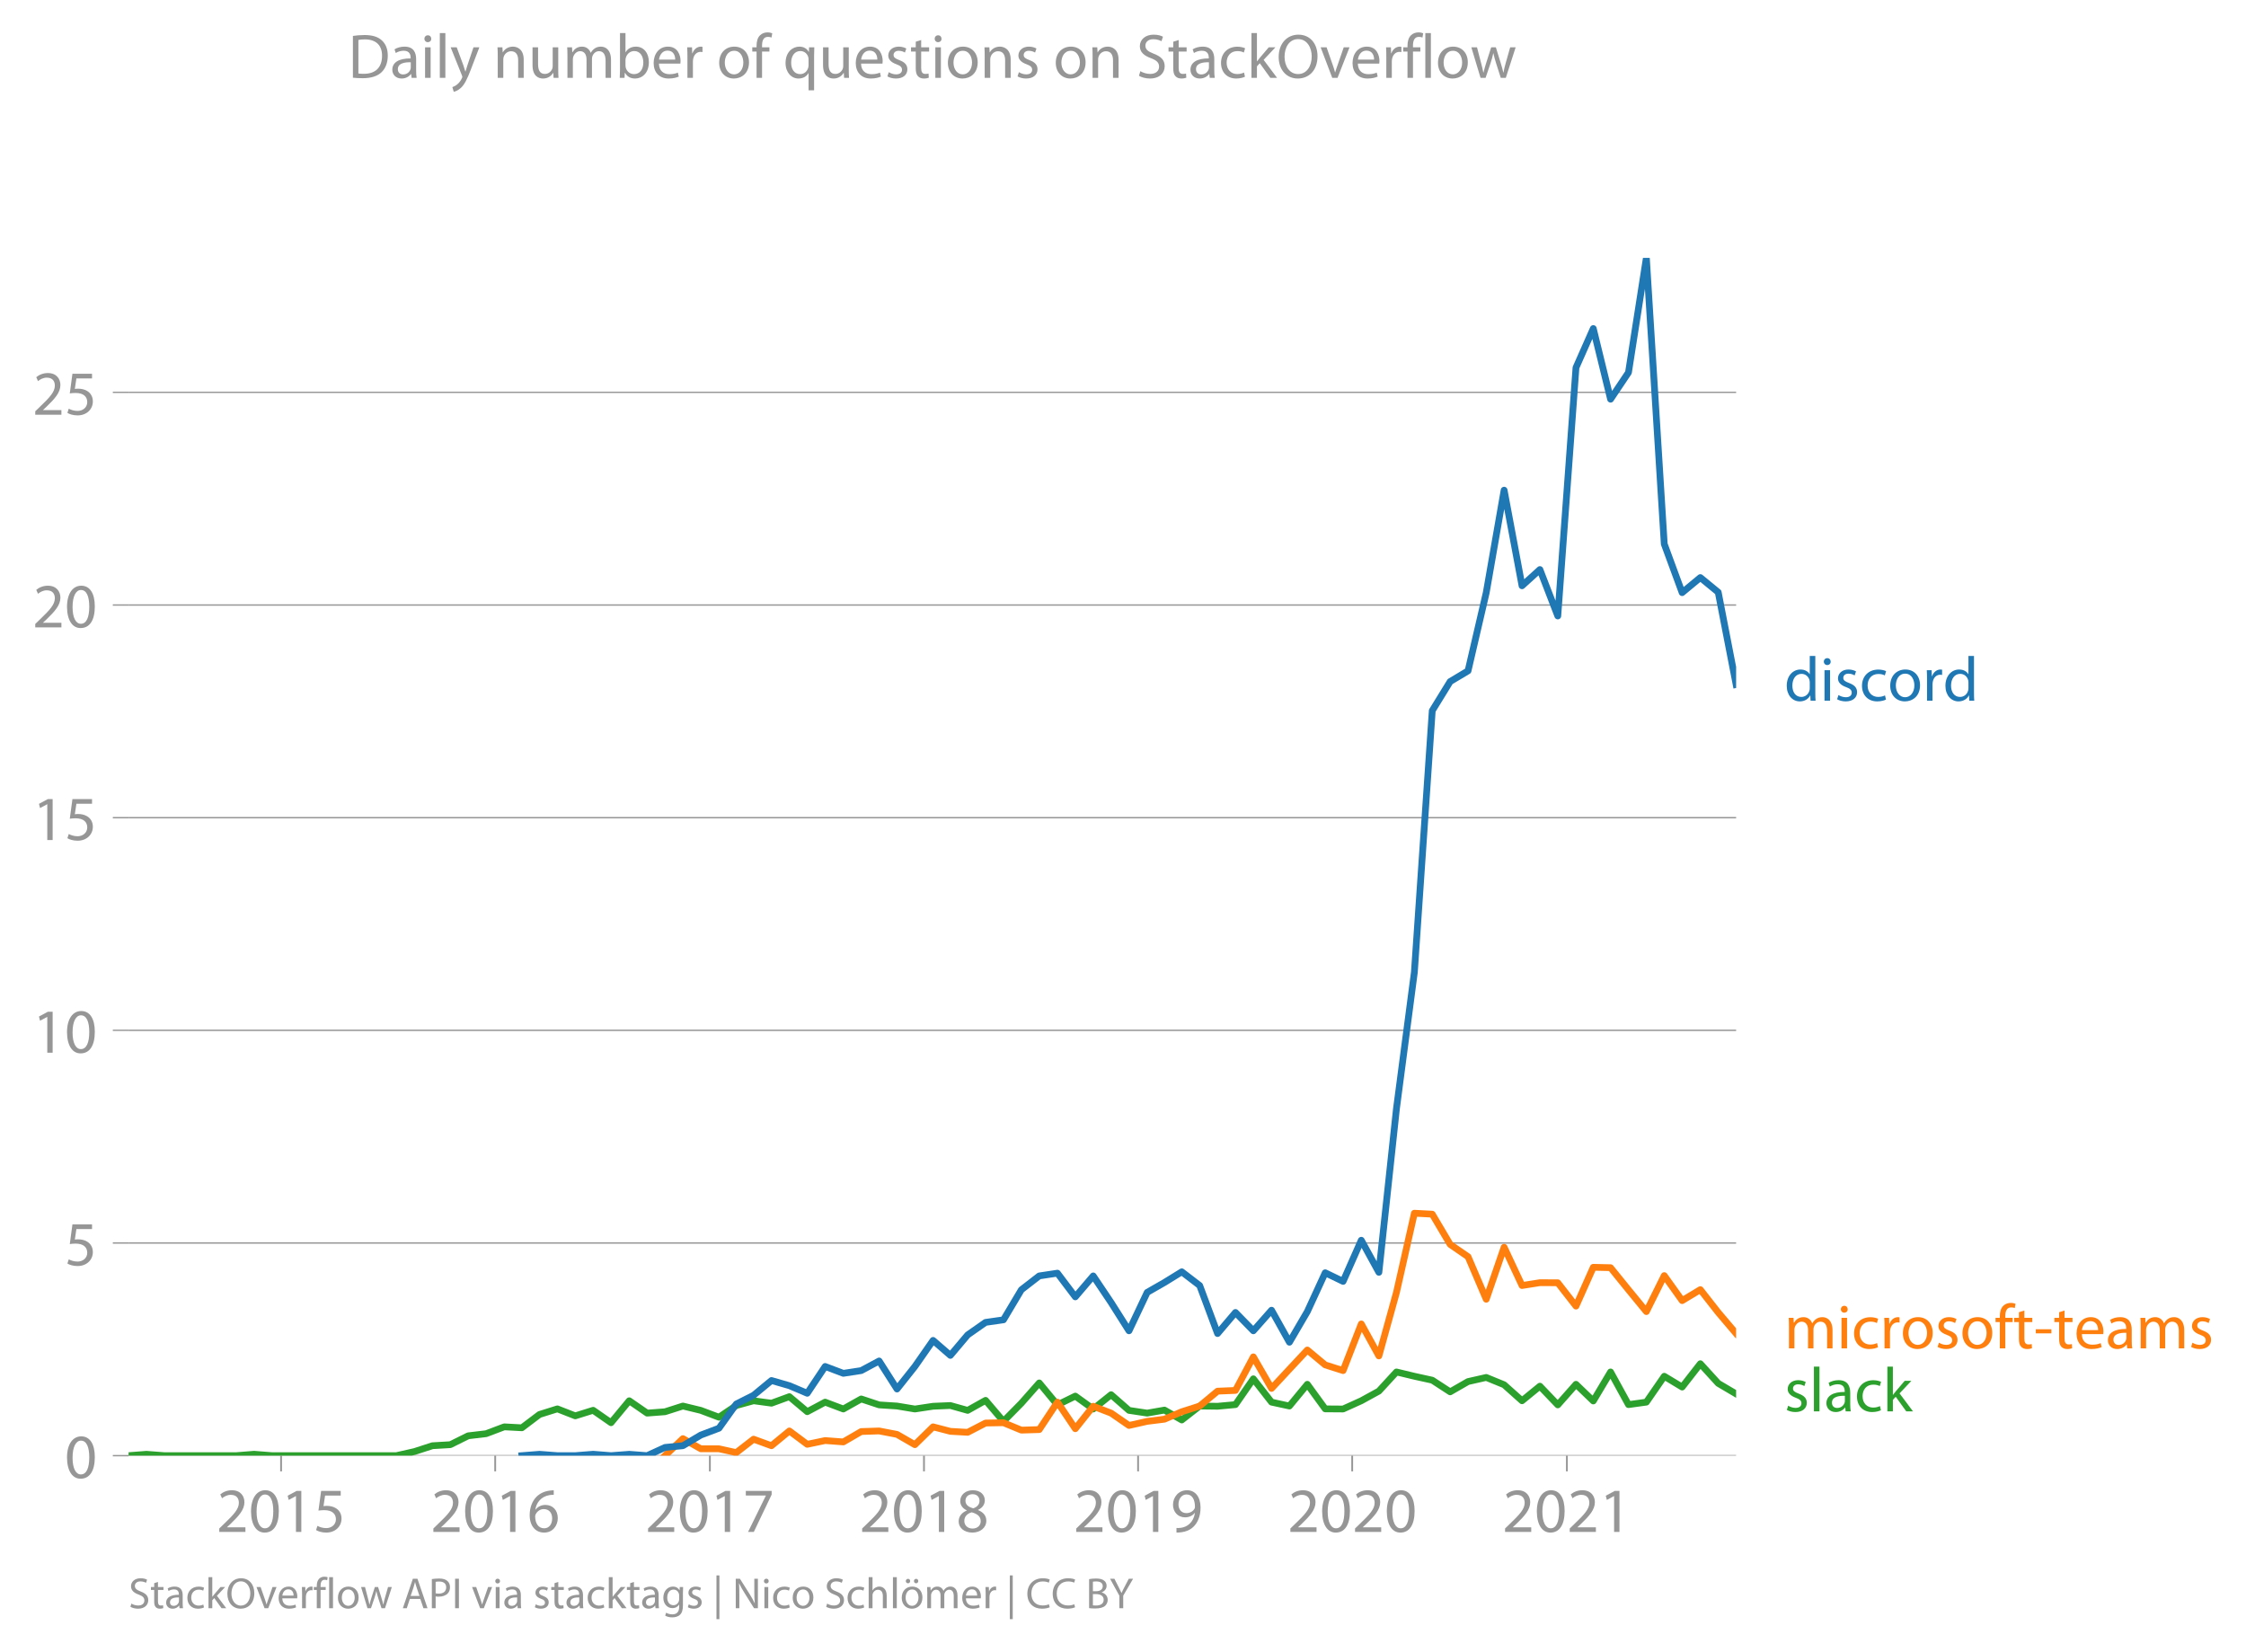
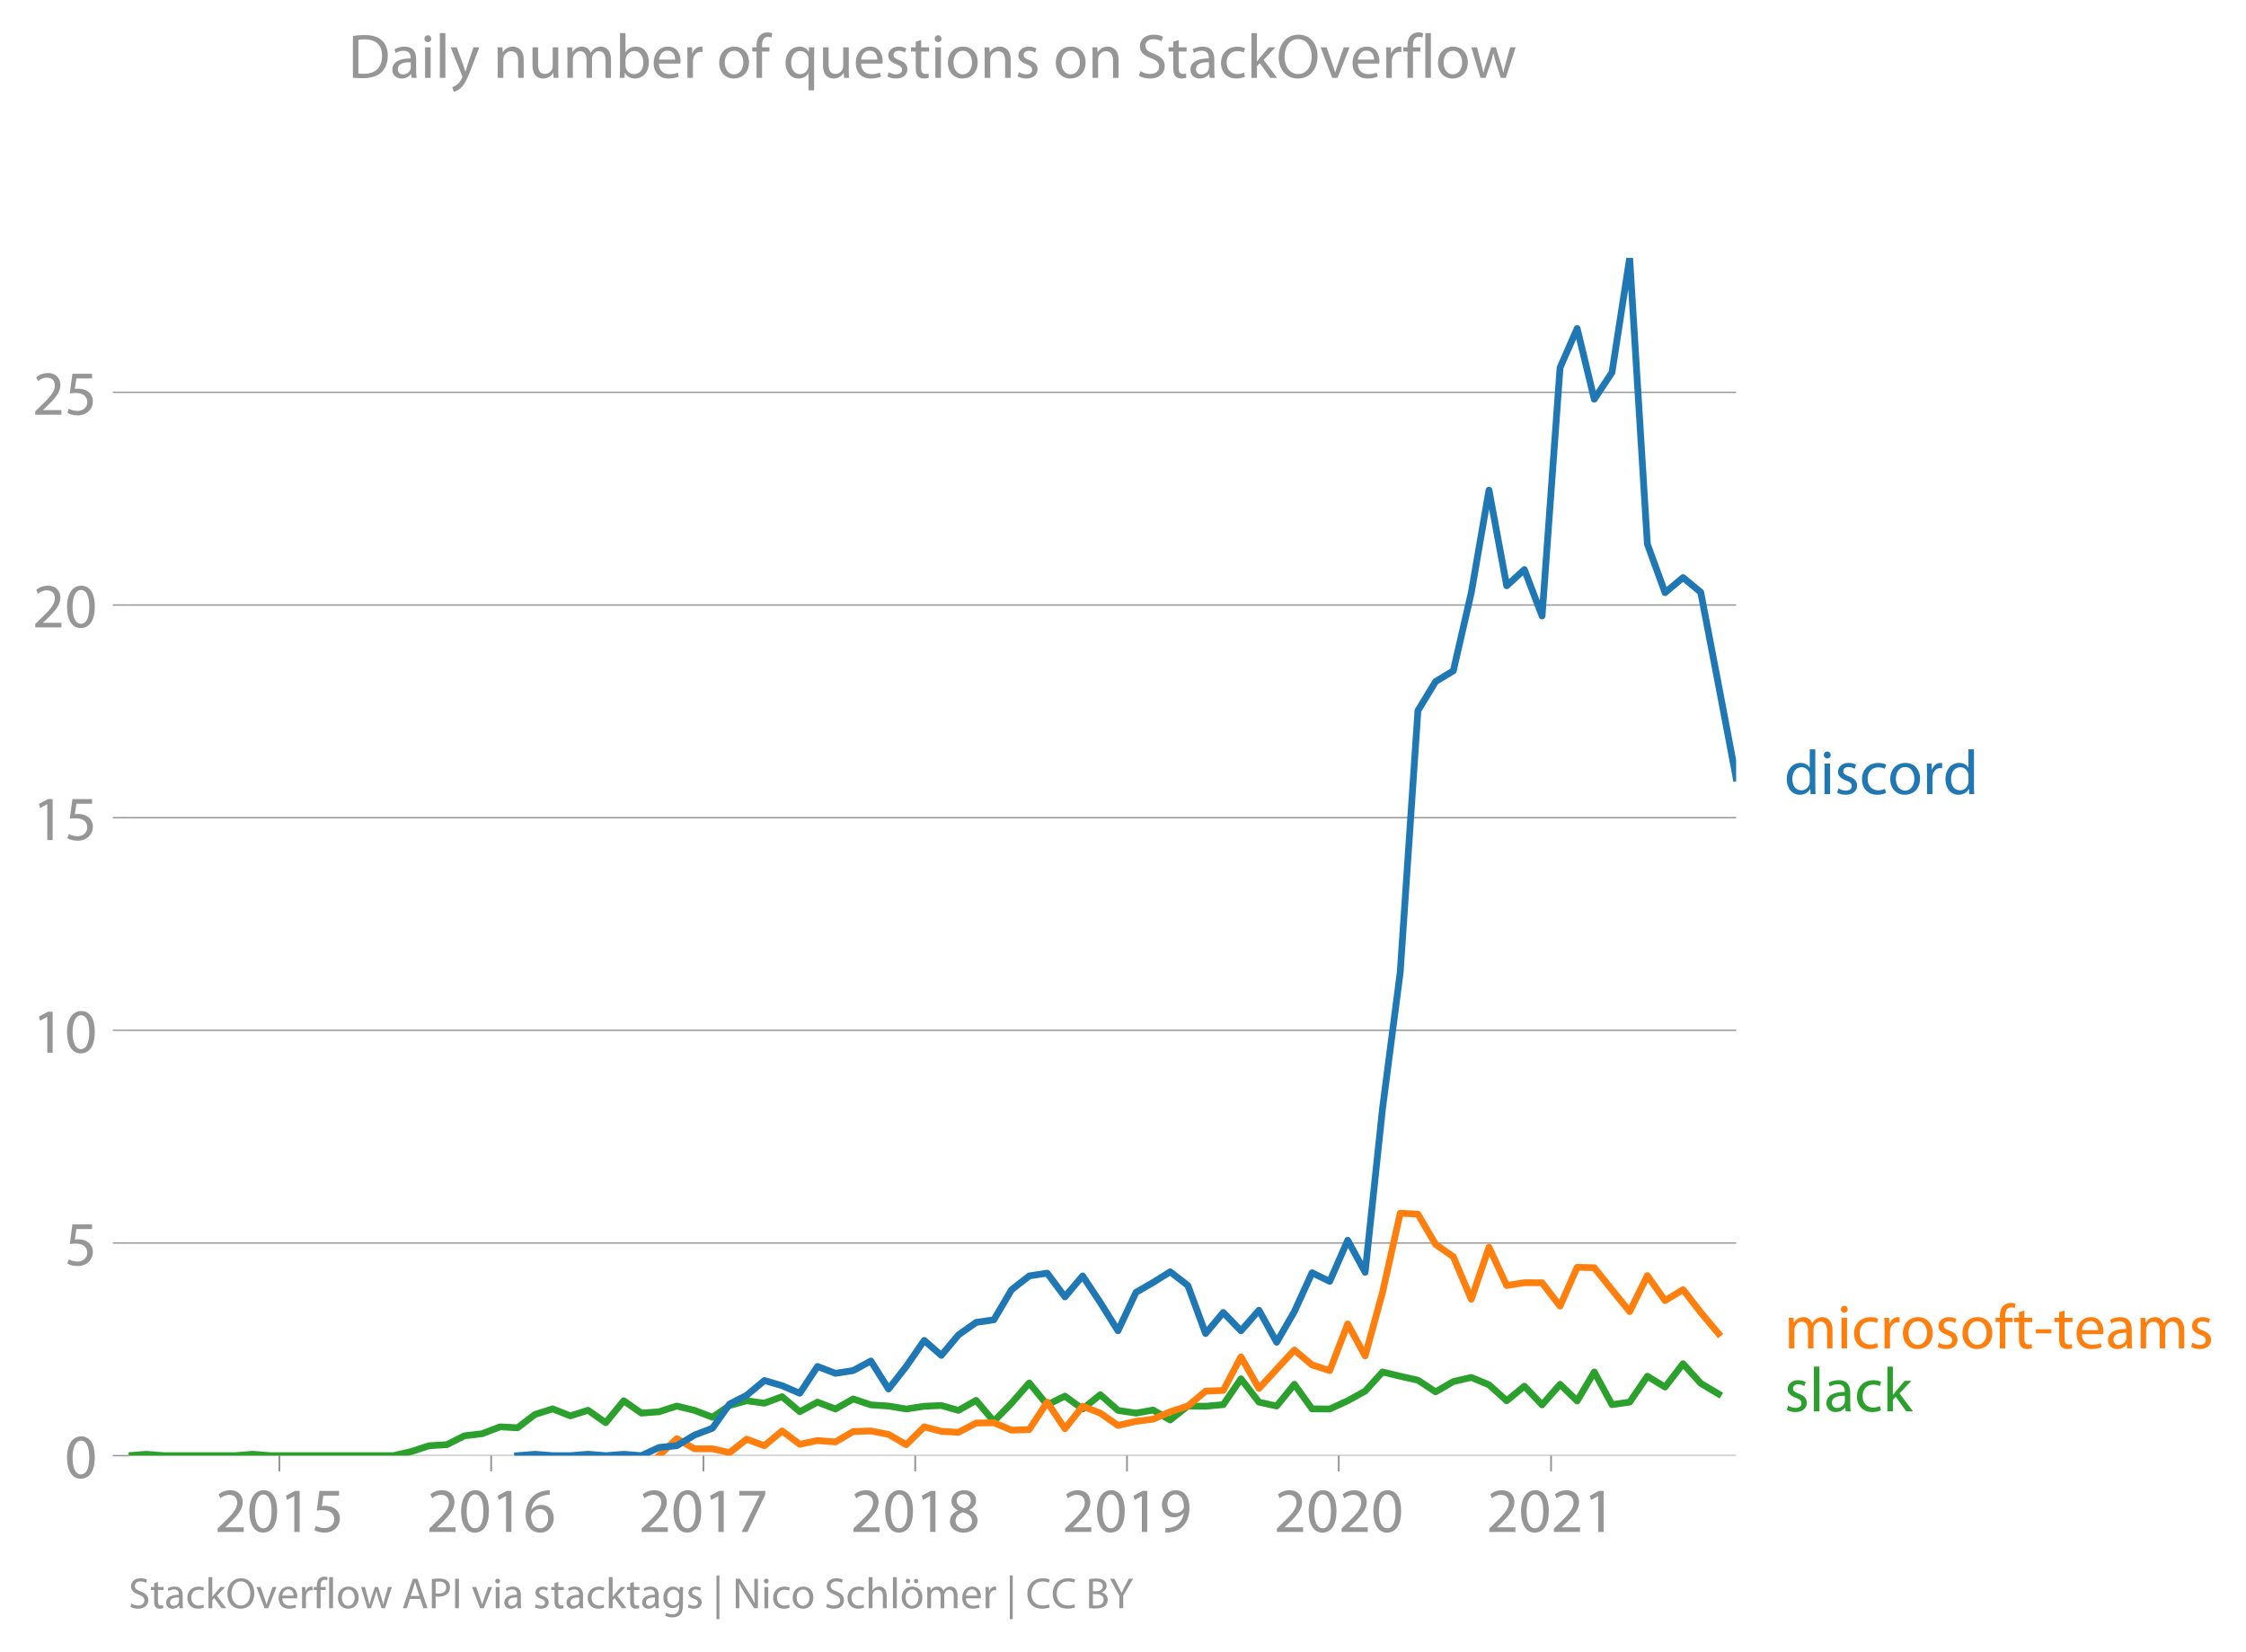
<svg xmlns="http://www.w3.org/2000/svg" xmlns:xlink="http://www.w3.org/1999/xlink" height="489.243" viewBox="0 0 498.952 366.932" width="665.269">
  <defs>
    <style>*{stroke-linecap:butt;stroke-linejoin:round}</style>
  </defs>
  <g id="figure_1">
    <path d="M0 366.932h498.952V0H0z" style="fill:none" id="patch_1" />
    <g id="axes_1">
      <path d="M28.563 323.405h357.12V57.293H28.563z" style="fill:none" id="patch_2" />
      <g id="matplotlib.axis_1">
        <g id="xtick_1">
          <g id="line2d_1">
            <defs>
-               <path d="M0 0v3.5" id="m514c920eb4" style="stroke:#969696;stroke-width:.4" />
-             </defs>
-             <use style="fill:#969696;stroke:#969696;stroke-width:.4" x="62.444" xlink:href="#m514c920eb4" y="323.405" />
-           </g>
-           <g style="fill:#969696" transform="matrix(.14 0 0 -.14 48.08 340.345)" id="text_1">
+               <path d="M0 0v3.5" id="m6b5ce2faa6" style="stroke:#969696;stroke-width:.4" />
+             </defs>
+             <use style="fill:#969696;stroke:#969696;stroke-width:.4" x="62.071" xlink:href="#m6b5ce2faa6" y="323.405" />
+           </g>
+           <g style="fill:#969696" transform="matrix(.14 0 0 -.14 47.708 340.345)" id="text_1">
            <defs>
              <path d="M2944 0v467H1075v13l333 307c877 845 1434 1466 1434 2234 0 595-378 1209-1274 1209-480 0-890-179-1178-422l180-397c192 160 505 352 883 352 621 0 825-390 825-813-6-627-486-1164-1548-2176L288 346V0h2656z" id="MyriadPro-Regular-32" transform="scale(.01563)" />
              <path d="M1677 4230c-845 0-1447-768-1447-2163C243 691 794-70 1606-70c922 0 1447 780 1447 2195 0 1325-499 2105-1376 2105zm-32-435c582 0 845-672 845-1696 0-1062-276-1734-852-1734-512 0-844 614-844 1696 0 1133 358 1734 851 1734z" id="MyriadPro-Regular-30" transform="scale(.01563)" />
              <path d="M1510 0h544v4160h-480l-908-486 108-429 724 390h12V0z" id="MyriadPro-Regular-31" transform="scale(.01563)" />
              <path d="M2771 4160H781L512 2163c154 19 339 45 576 45 832 0 1190-384 1197-922 0-556-455-902-986-902-377 0-717 128-889 230L269 186C467 58 851-70 1306-70c902 0 1548 608 1548 1420 0 525-268 884-595 1069-256 154-576 224-896 224-153 0-243-13-339-25l160 1068h1587v474z" id="MyriadPro-Regular-35" transform="scale(.01563)" />
            </defs>
            <use xlink:href="#MyriadPro-Regular-32" />
            <use x="51.3" xlink:href="#MyriadPro-Regular-30" />
            <use x="102.6" xlink:href="#MyriadPro-Regular-31" />
            <use x="153.9" xlink:href="#MyriadPro-Regular-35" />
          </g>
        </g>
        <g id="xtick_2">
-           <use style="fill:#969696;stroke:#969696;stroke-width:.4" x="110.007" xlink:href="#m514c920eb4" y="323.405" id="line2d_2" />
-           <g style="fill:#969696" transform="matrix(.14 0 0 -.14 95.644 340.345)" id="text_2">
+           <use style="fill:#969696;stroke:#969696;stroke-width:.4" x="109.112" xlink:href="#m6b5ce2faa6" y="323.405" id="line2d_2" />
+           <g style="fill:#969696" transform="matrix(.14 0 0 -.14 94.749 340.345)" id="text_2">
            <defs>
              <path d="M2662 4224c-102 0-243-6-409-32-525-64-986-275-1331-614-410-410-704-1056-704-1876C218 621 800-70 1690-70c864 0 1382 704 1382 1465 0 813-518 1344-1254 1344-461 0-807-217-1005-480h-19c96 685 563 1331 1446 1479 160 25 307 32 422 25v461zM1690 365c-589 0-903 505-916 1190 0 103 26 186 64 250 154 301 468 512 807 512 518 0 857-359 857-954s-326-998-806-998h-6z" id="MyriadPro-Regular-36" transform="scale(.01563)" />
            </defs>
            <use xlink:href="#MyriadPro-Regular-32" />
            <use x="51.3" xlink:href="#MyriadPro-Regular-30" />
            <use x="102.6" xlink:href="#MyriadPro-Regular-31" />
            <use x="153.9" xlink:href="#MyriadPro-Regular-36" />
          </g>
        </g>
        <g id="xtick_3">
-           <use style="fill:#969696;stroke:#969696;stroke-width:.4" x="157.701" xlink:href="#m514c920eb4" y="323.405" id="line2d_3" />
-           <g style="fill:#969696" transform="matrix(.14 0 0 -.14 143.338 340.345)" id="text_3">
+           <use style="fill:#969696;stroke:#969696;stroke-width:.4" x="156.281" xlink:href="#m6b5ce2faa6" y="323.405" id="line2d_3" />
+           <g style="fill:#969696" transform="matrix(.14 0 0 -.14 141.918 340.345)" id="text_3">
            <defs>
              <path d="M365 4160v-467h2035v-13L595 0h583l1811 3789v371H365z" id="MyriadPro-Regular-37" transform="scale(.01563)" />
            </defs>
            <use xlink:href="#MyriadPro-Regular-32" />
            <use x="51.3" xlink:href="#MyriadPro-Regular-30" />
            <use x="102.6" xlink:href="#MyriadPro-Regular-31" />
            <use x="153.9" xlink:href="#MyriadPro-Regular-37" />
          </g>
        </g>
        <g id="xtick_4">
-           <use style="fill:#969696;stroke:#969696;stroke-width:.4" x="205.265" xlink:href="#m514c920eb4" y="323.405" id="line2d_4" />
-           <g style="fill:#969696" transform="matrix(.14 0 0 -.14 190.902 340.345)" id="text_4">
+           <use style="fill:#969696;stroke:#969696;stroke-width:.4" x="203.321" xlink:href="#m6b5ce2faa6" y="323.405" id="line2d_4" />
+           <g style="fill:#969696" transform="matrix(.14 0 0 -.14 188.958 340.345)" id="text_4">
            <defs>
              <path d="M1062 2170c-512-218-825-589-825-1114C237 448 762-70 1632-70c794 0 1414 486 1414 1209 0 506-320 871-838 1075v20c512 243 685 620 685 972 0 519-403 1024-1210 1024-729 0-1286-448-1286-1107 0-358 198-717 659-934l6-19zm583-1831c-531 0-851 371-832 794 0 397 262 717 749 857 563-160 915-403 915-908 0-423-327-743-832-743zm6 3488c506 0 704-345 704-678 0-378-275-634-633-755-480 128-794 352-794 768 0 358 256 665 723 665z" id="MyriadPro-Regular-38" transform="scale(.01563)" />
            </defs>
            <use xlink:href="#MyriadPro-Regular-32" />
            <use x="51.3" xlink:href="#MyriadPro-Regular-30" />
            <use x="102.6" xlink:href="#MyriadPro-Regular-31" />
            <use x="153.9" xlink:href="#MyriadPro-Regular-38" />
          </g>
        </g>
        <g id="xtick_5">
-           <use style="fill:#969696;stroke:#969696;stroke-width:.4" x="252.828" xlink:href="#m514c920eb4" y="323.405" id="line2d_5" />
-           <g style="fill:#969696" transform="matrix(.14 0 0 -.14 238.465 340.345)" id="text_5">
+           <use style="fill:#969696;stroke:#969696;stroke-width:.4" x="250.362" xlink:href="#m6b5ce2faa6" y="323.405" id="line2d_5" />
+           <g style="fill:#969696" transform="matrix(.14 0 0 -.14 235.998 340.345)" id="text_5">
            <defs>
              <path d="M614-64c135-6 314 0 519 32 448 51 889 243 1209 557 410 397 717 1037 717 1952 0 1062-525 1753-1376 1753S262 3539 262 2752c0-710 480-1274 1229-1274 416 0 749 167 979 448h20c-77-492-276-857-551-1107-237-224-544-358-870-403-192-19-333-32-455-19V-64zm1024 3866c589 0 852-544 852-1255 0-89-20-153-52-205-147-249-441-435-819-435-486 0-800 365-800 883 0 589 339 1012 813 1012h6z" id="MyriadPro-Regular-39" transform="scale(.01563)" />
            </defs>
            <use xlink:href="#MyriadPro-Regular-32" />
            <use x="51.3" xlink:href="#MyriadPro-Regular-30" />
            <use x="102.6" xlink:href="#MyriadPro-Regular-31" />
            <use x="153.9" xlink:href="#MyriadPro-Regular-39" />
          </g>
        </g>
        <g id="xtick_6">
-           <use style="fill:#969696;stroke:#969696;stroke-width:.4" x="300.392" xlink:href="#m514c920eb4" y="323.405" id="line2d_6" />
-           <g style="fill:#969696" transform="matrix(.14 0 0 -.14 286.029 340.345)" id="text_6">
+           <use style="fill:#969696;stroke:#969696;stroke-width:.4" x="297.402" xlink:href="#m6b5ce2faa6" y="323.405" id="line2d_6" />
+           <g style="fill:#969696" transform="matrix(.14 0 0 -.14 283.039 340.345)" id="text_6">
            <use xlink:href="#MyriadPro-Regular-32" />
            <use x="51.3" xlink:href="#MyriadPro-Regular-30" />
            <use x="102.6" xlink:href="#MyriadPro-Regular-32" />
            <use x="153.9" xlink:href="#MyriadPro-Regular-30" />
          </g>
        </g>
        <g id="xtick_7">
-           <use style="fill:#969696;stroke:#969696;stroke-width:.4" x="348.086" xlink:href="#m514c920eb4" y="323.405" id="line2d_7" />
-           <g style="fill:#969696" transform="matrix(.14 0 0 -.14 333.723 340.345)" id="text_7">
+           <use style="fill:#969696;stroke:#969696;stroke-width:.4" x="344.571" xlink:href="#m6b5ce2faa6" y="323.405" id="line2d_7" />
+           <g style="fill:#969696" transform="matrix(.14 0 0 -.14 330.208 340.345)" id="text_7">
            <use xlink:href="#MyriadPro-Regular-32" />
            <use x="51.3" xlink:href="#MyriadPro-Regular-30" />
            <use x="102.6" xlink:href="#MyriadPro-Regular-32" />
            <use x="153.9" xlink:href="#MyriadPro-Regular-31" />
          </g>
        </g>
      </g>
      <g id="matplotlib.axis_2">
        <g id="ytick_1">
-           <path clip-path="url(#p17cd8aa64d)" d="M28.563 323.405h357.12" style="fill:none;stroke:#969696;stroke-linecap:square;stroke-width:.3" id="line2d_8" />
+           <path clip-path="url(#pd9881bd7d1)" d="M28.563 323.405h357.12" style="fill:none;stroke:#969696;stroke-linecap:square;stroke-width:.3" id="line2d_8" />
          <g id="line2d_9">
            <defs>
-               <path d="M0 0h-3.5" id="m84a95621a7" style="stroke:#969696;stroke-width:.3" />
-             </defs>
-             <use style="fill:#969696;stroke:#969696;stroke-width:.3" x="28.563" xlink:href="#m84a95621a7" y="323.405" />
+               <path d="M0 0h-3.5" id="mdc9f76f1a0" style="stroke:#969696;stroke-width:.3" />
+             </defs>
+             <use style="fill:#969696;stroke:#969696;stroke-width:.3" x="28.563" xlink:href="#mdc9f76f1a0" y="323.405" />
          </g>
          <use xlink:href="#MyriadPro-Regular-30" style="fill:#969696" transform="matrix(.14 0 0 -.14 14.382 328.375)" id="text_8" />
        </g>
        <g id="ytick_2">
-           <path clip-path="url(#p17cd8aa64d)" d="M28.563 276.157h357.12" style="fill:none;stroke:#969696;stroke-linecap:square;stroke-width:.3" id="line2d_10" />
-           <use style="fill:#969696;stroke:#969696;stroke-width:.3" x="28.563" xlink:href="#m84a95621a7" y="276.157" id="line2d_11" />
+           <path clip-path="url(#pd9881bd7d1)" d="M28.563 276.157h357.12" style="fill:none;stroke:#969696;stroke-linecap:square;stroke-width:.3" id="line2d_10" />
+           <use style="fill:#969696;stroke:#969696;stroke-width:.3" x="28.563" xlink:href="#mdc9f76f1a0" y="276.157" id="line2d_11" />
          <use xlink:href="#MyriadPro-Regular-35" style="fill:#969696" transform="matrix(.14 0 0 -.14 14.382 281.127)" id="text_9" />
        </g>
        <g id="ytick_3">
-           <path clip-path="url(#p17cd8aa64d)" d="M28.563 228.91h357.12" style="fill:none;stroke:#969696;stroke-linecap:square;stroke-width:.3" id="line2d_12" />
-           <use style="fill:#969696;stroke:#969696;stroke-width:.3" x="28.563" xlink:href="#m84a95621a7" y="228.909" id="line2d_13" />
+           <path clip-path="url(#pd9881bd7d1)" d="M28.563 228.91h357.12" style="fill:none;stroke:#969696;stroke-linecap:square;stroke-width:.3" id="line2d_12" />
+           <use style="fill:#969696;stroke:#969696;stroke-width:.3" x="28.563" xlink:href="#mdc9f76f1a0" y="228.909" id="line2d_13" />
          <g style="fill:#969696" transform="matrix(.14 0 0 -.14 7.2 233.88)" id="text_10">
            <use xlink:href="#MyriadPro-Regular-31" />
            <use x="51.3" xlink:href="#MyriadPro-Regular-30" />
          </g>
        </g>
        <g id="ytick_4">
-           <path clip-path="url(#p17cd8aa64d)" d="M28.563 181.662h357.12" style="fill:none;stroke:#969696;stroke-linecap:square;stroke-width:.3" id="line2d_14" />
-           <use style="fill:#969696;stroke:#969696;stroke-width:.3" x="28.563" xlink:href="#m84a95621a7" y="181.662" id="line2d_15" />
+           <path clip-path="url(#pd9881bd7d1)" d="M28.563 181.662h357.12" style="fill:none;stroke:#969696;stroke-linecap:square;stroke-width:.3" id="line2d_14" />
+           <use style="fill:#969696;stroke:#969696;stroke-width:.3" x="28.563" xlink:href="#mdc9f76f1a0" y="181.662" id="line2d_15" />
          <g style="fill:#969696" transform="matrix(.14 0 0 -.14 7.2 186.632)" id="text_11">
            <use xlink:href="#MyriadPro-Regular-31" />
            <use x="51.3" xlink:href="#MyriadPro-Regular-35" />
          </g>
        </g>
        <g id="ytick_5">
-           <path clip-path="url(#p17cd8aa64d)" d="M28.563 134.414h357.12" style="fill:none;stroke:#969696;stroke-linecap:square;stroke-width:.3" id="line2d_16" />
-           <use style="fill:#969696;stroke:#969696;stroke-width:.3" x="28.563" xlink:href="#m84a95621a7" y="134.414" id="line2d_17" />
+           <path clip-path="url(#pd9881bd7d1)" d="M28.563 134.414h357.12" style="fill:none;stroke:#969696;stroke-linecap:square;stroke-width:.3" id="line2d_16" />
+           <use style="fill:#969696;stroke:#969696;stroke-width:.3" x="28.563" xlink:href="#mdc9f76f1a0" y="134.414" id="line2d_17" />
          <g style="fill:#969696" transform="matrix(.14 0 0 -.14 7.2 139.384)" id="text_12">
            <use xlink:href="#MyriadPro-Regular-32" />
            <use x="51.3" xlink:href="#MyriadPro-Regular-30" />
          </g>
        </g>
        <g id="ytick_6">
-           <path clip-path="url(#p17cd8aa64d)" d="M28.563 87.166h357.12" style="fill:none;stroke:#969696;stroke-linecap:square;stroke-width:.3" id="line2d_18" />
-           <use style="fill:#969696;stroke:#969696;stroke-width:.3" x="28.563" xlink:href="#m84a95621a7" y="87.166" id="line2d_19" />
+           <path clip-path="url(#pd9881bd7d1)" d="M28.563 87.166h357.12" style="fill:none;stroke:#969696;stroke-linecap:square;stroke-width:.3" id="line2d_18" />
+           <use style="fill:#969696;stroke:#969696;stroke-width:.3" x="28.563" xlink:href="#mdc9f76f1a0" y="87.166" id="line2d_19" />
          <g style="fill:#969696" transform="matrix(.14 0 0 -.14 7.2 92.136)" id="text_13">
            <use xlink:href="#MyriadPro-Regular-32" />
            <use x="51.3" xlink:href="#MyriadPro-Regular-35" />
          </g>
        </g>
      </g>
-       <path clip-path="url(#p17cd8aa64d)" d="m28.563 323.405 3.975-.305 3.974.305H52.478l3.972-.315 3.974.315H88.05l4.04-.914 3.974-1.29 3.977-.234 3.972-1.972 3.975-.467 4.04-1.524 3.909.21 3.906-2.954 3.977-1.25 3.975 1.555 3.974-1.24 3.975 2.764 4.04-4.877 3.974 2.744 3.977-.305 3.972-1.27 3.975.965 4.04 1.524 3.843-2.602 3.842-1.056 3.977.539 3.974-1.453 3.975 3.343 3.974-2.124 4.04 1.524 3.975-2.235 3.977 1.32 3.972.255 3.974.66 4.04-.61 3.844-.163 3.841 1.078 3.977-2.225 3.975 4.664 3.974-4.034 3.975-4.502 4.04 4.878 3.974-1.951 3.977 2.865 3.972-3.18 3.975 3.485 4.04.61 3.843-.675 3.842 2.199 3.977-3.1 3.974.051 3.975-.365 3.974-5.731 4.04 5.182 3.975.864 3.977-4.827 3.972 5.457 3.974.03 4.04-1.829 3.909-2.144 3.907-4.257 3.977.955 3.974.874 3.975 2.59 3.974-2.285 4.04-.915 3.974 1.626 3.978 3.556 3.971-3.241 3.975 4.156 4.04-4.573 3.844 3.702 3.841-6.445 3.977 7.255 3.975-.549 3.974-5.751 3.975 2.398 4.04-5.182 3.974 4.359 3.977 2.347" style="fill:none;stroke:#2ca02c;stroke-linecap:square;stroke-width:1.5" id="line2d_20" />
-       <path clip-path="url(#p17cd8aa64d)" d="m147.735 323.405 3.972-3.78 3.975 2.256h4.04l3.843.85 3.842-2.984 3.977 1.453 3.974-3.282 3.975 2.967 3.974-.833 4.04.305 3.975-2.307 3.977-.132 3.972.762 3.974 2.287 4.04-3.963 3.844 1.001 3.841.218 3.977-2.063 3.975-.07 3.974 1.645 3.975-.122 4.04-6.096 3.974 5.903 3.977-4.989 3.972 1.525 3.975 2.743 4.04-.914 3.843-.48 3.842-1.654 3.977-1.27 3.974-3.303 3.975-.162 3.974-7.458 4.04 7.01 3.975-4.277 3.977-4.257 3.972 3.312 3.974 1.26 4.04-10.364 3.909 7.106 3.907-14.117 3.977-17.588 3.974.213 3.975 6.716 3.974 2.734 4.04 9.45 3.974-11.554 3.978 8.505 3.971-.63 3.975.02 4.04 5.182 3.844-8.622 3.841.087 3.977 4.908 3.975 4.847 3.974-7.997 3.975 5.558 4.04-2.439 3.974 5.07 3.977 4.685" style="fill:none;stroke:#ff7f0e;stroke-linecap:square;stroke-width:1.5" id="line2d_21" />
-       <path clip-path="url(#p17cd8aa64d)" d="m115.937 323.405 3.906-.305 3.977.305h3.975l3.974-.315 3.975.315 4.04-.305 3.974.305 3.977-1.829 3.972-.376 3.975-2.367 4.04-1.524 3.843-5.378 3.842-1.938 3.977-3.282 3.974 1.148 3.975 1.687 3.974-5.954 4.04 1.524 3.975-.61 3.977-2.134 3.972 6.229 3.974-5.01 4.04-5.791 3.844 3.331 3.841-4.55 3.977-2.785 3.975-.569 3.974-6.675 3.975-3.079 4.04-.61 3.974 5.264 3.977-4.654 3.972 5.914 3.975 6.28 4.04-8.536 3.843-2.2 3.842-2.372 3.977 3.048 3.974 10.669 3.975-4.684 3.974 4.074 4.04-4.572 3.975 7.112 3.977-6.807 3.972-8.627 3.974 1.92 4.04-9.144 3.909 7.126 3.907-36.39 3.977-30.289 3.974-58.11 3.975-6.462 3.974-2.378 4.04-17.375 3.974-22.77 3.978 21.246 3.971-3.607 3.975 10.313 4.04-55.173 3.844-8.687 3.841 15.698 3.977-5.934 3.975-25.463 3.974 63.576 3.975 10.801 4.04-3.353 3.974 3.262 3.977 20.515" style="fill:none;stroke:#1f77b4;stroke-linecap:square;stroke-width:1.5" id="line2d_22" />
-       <g style="fill:#1f77b4" transform="matrix(.14 0 0 -.14 396.397 155.678)" id="text_14">
+       <path clip-path="url(#pd9881bd7d1)" d="m28.563 323.405 3.93-.305 3.932.305h15.79l3.928-.315 3.93.315h27.322l3.996-.914 3.93-1.29 3.934-.234 3.928-1.972 3.931-.467 3.995-1.524 3.867.21 3.863-2.954 3.934-1.25 3.93 1.555 3.931-1.24 3.931 2.764 3.995-4.877 3.931 2.744 3.933-.305 3.929-1.27 3.93.965 3.995 1.524 3.802-2.602 3.8-1.056 3.933.539 3.93-1.453 3.932 3.343 3.93-2.124 3.996 1.524 3.93-2.235 3.934 1.32 3.928.255 3.93.66 3.996-.61 3.802-.163 3.799 1.078 3.933-2.225 3.931 4.664 3.93-4.034 3.932-4.502 3.995 4.878 3.93-1.951 3.934 2.865 3.928-3.18 3.931 3.485 3.995.61 3.802-.675 3.8 2.199 3.933-3.1 3.93.051 3.931-.365 3.931-5.731 3.995 5.182 3.931.864 3.933-4.827 3.929 5.457 3.93.03 3.996-1.829 3.866-2.144 3.864-4.257 3.933.955 3.93.874 3.931 2.59 3.931-2.285 3.995-.915 3.931 1.626 3.934 3.556 3.928-3.241 3.93 4.156 3.996-4.573 3.802 3.702 3.799-6.445 3.933 7.255 3.931-.549 3.93-5.751 3.932 2.398 3.995-5.182 3.93 4.359 3.934 2.347" style="fill:none;stroke:#2ca02c;stroke-linecap:square;stroke-width:1.5" id="line2d_20" />
+       <path clip-path="url(#pd9881bd7d1)" d="m146.424 323.405 3.929-3.78 3.93 2.256h3.995l3.802.85 3.8-2.984 3.933 1.453 3.93-3.282 3.932 2.967 3.93-.833 3.996.305 3.93-2.307 3.934-.132 3.928.762 3.93 2.287 3.996-3.963 3.802 1.001 3.799.218 3.933-2.063 3.931-.07 3.93 1.645 3.932-.122 3.995-6.096 3.93 5.903 3.934-4.989 3.928 1.525 3.931 2.743 3.995-.914 3.802-.48 3.8-1.654 3.933-1.27 3.93-3.303 3.931-.162 3.931-7.458 3.995 7.01 3.931-4.277 3.933-4.257 3.929 3.312 3.93 1.26 3.996-10.364 3.866 7.106 3.864-14.117 3.933-17.588 3.93.213 3.931 6.716 3.931 2.734 3.995 9.45 3.931-11.554 3.934 8.505 3.928-.63 3.93.02 3.996 5.182 3.802-8.622 3.799.087 3.933 4.908 3.931 4.847 3.93-7.997 3.932 5.558 3.995-2.439 3.93 5.07 3.934 4.685" style="fill:none;stroke:#ff7f0e;stroke-linecap:square;stroke-width:1.5" id="line2d_21" />
+       <path clip-path="url(#pd9881bd7d1)" d="m114.976 323.405 3.863-.305 3.934.305h3.93l3.931-.315 3.931.315 3.995-.305 3.931.305 3.933-1.829 3.929-.376 3.93-2.367 3.995-1.524 3.802-5.378 3.8-1.938 3.933-3.282 3.93 1.148 3.932 1.687 3.93-5.954 3.996 1.524 3.93-.61 3.934-2.134 3.928 6.229 3.93-5.01 3.996-5.791 3.802 3.331 3.799-4.55 3.933-2.785 3.931-.569 3.93-6.675 3.932-3.079 3.995-.61 3.93 5.264 3.934-4.654 3.928 5.914 3.931 6.28 3.995-8.536 3.802-2.2 3.8-2.372 3.933 3.048 3.93 10.669 3.931-4.684 3.931 4.074 3.995-4.572 3.931 7.112 3.933-6.807 3.929-8.627 3.93 1.92 3.996-9.144 3.866 7.126 3.864-36.39 3.933-30.289 3.93-58.11 3.931-6.462 3.931-2.378 3.995-17.375 3.931-22.77 3.934 21.246 3.928-3.607 3.93 10.313 3.996-55.173 3.802-8.687 3.799 15.698 3.933-5.934 3.931-25.463 3.93 63.576 3.932 10.801 3.995-3.353 3.93 3.262 3.934 20.515 3.928 20.748" style="fill:none;stroke:#1f77b4;stroke-linecap:square;stroke-width:1.5" id="line2d_22" />
+       <g style="fill:#1f77b4" transform="matrix(.14 0 0 -.14 396.397 176.426)" id="text_14">
        <defs>
          <path d="M2579 4544V2694h-13c-140 250-460 474-934 474-755 0-1395-634-1389-1664C243 563 819-70 1568-70c506 0 883 262 1056 608h13l25-538h506c-19 211-26 525-26 800v3744h-563zm0-3245c0-89-6-166-25-243-103-422-448-672-826-672-608 0-915 518-915 1146 0 684 345 1196 928 1196 422 0 729-294 813-652 19-71 25-167 25-237v-538z" id="MyriadPro-Regular-64" transform="scale(.01563)" />
          <path d="M1030 0v3098H467V0h563zM749 4320c-205 0-352-154-352-352 0-192 141-346 339-346 224 0 365 154 358 346 0 198-134 352-345 352z" id="MyriadPro-Regular-69" transform="scale(.01563)" />
          <path d="M250 147C467 19 781-70 1120-70c736 0 1158 390 1158 934 0 461-275 730-812 934-404 154-589 269-589 525 0 231 185 423 518 423 288 0 512-103 634-180l141 410c-173 102-448 192-762 192-666 0-1069-410-1069-909 0-371 263-678 819-877 416-153 576-300 576-569 0-256-192-461-601-461-282 0-576 115-743 224L250 147z" id="MyriadPro-Regular-73" transform="scale(.01563)" />
          <path d="M2579 538c-160-71-371-154-691-154-614 0-1075 442-1075 1158 0 647 384 1172 1094 1172 307 0 519-71 653-148l128 436c-154 76-448 160-781 160-1011 0-1664-692-1664-1645C243 570 851-70 1786-70c416 0 742 108 889 185l-96 423z" id="MyriadPro-Regular-63" transform="scale(.01563)" />
          <path d="M1779 3168c-857 0-1536-608-1536-1645C243 544 890-70 1728-70c749 0 1542 499 1542 1644 0 948-601 1594-1491 1594zm-13-422c666 0 928-666 928-1191 0-697-403-1203-940-1203-551 0-941 512-941 1190 0 589 288 1204 953 1204z" id="MyriadPro-Regular-6f" transform="scale(.01563)" />
          <path d="M467 0h557v1651c0 96 13 186 26 263 76 422 358 723 755 723 77 0 134-7 192-19v531c-51 13-96 19-160 19-378 0-717-262-858-678h-25l-20 608H442c19-288 25-602 25-967V0z" id="MyriadPro-Regular-72" transform="scale(.01563)" />
        </defs>
        <use xlink:href="#MyriadPro-Regular-64" />
        <use x="56.4" xlink:href="#MyriadPro-Regular-69" />
        <use x="79.8" xlink:href="#MyriadPro-Regular-73" />
        <use x="119.4" xlink:href="#MyriadPro-Regular-63" />
        <use x="164.2" xlink:href="#MyriadPro-Regular-6f" />
        <use x="219.1" xlink:href="#MyriadPro-Regular-72" />
        <use x="251.8" xlink:href="#MyriadPro-Regular-64" />
      </g>
      <g style="fill:#ff7f0e" transform="matrix(.14 0 0 -.14 396.397 299.566)" id="text_15">
        <defs>
          <path d="M467 0h551v1869c0 96 12 192 44 275 90 282 346 563 698 563 429 0 646-358 646-851V0h551v1914c0 102 19 204 45 281 96 275 345 512 665 512 455 0 672-358 672-953V0h551v1824c0 1075-608 1344-1018 1344-294 0-499-77-685-218-128-96-249-230-345-403h-13c-135 365-455 621-877 621-512 0-800-275-973-570h-19l-26 500H442c19-256 25-519 25-839V0z" id="MyriadPro-Regular-6d" transform="scale(.01563)" />
          <path d="M1082 0v2669h748v429h-748v166c0 474 121 896 601 896 160 0 275-32 359-70l76 435c-108 45-281 89-480 89-262 0-544-83-755-288-262-249-358-646-358-1081v-147H90v-429h435V0h557z" id="MyriadPro-Regular-66" transform="scale(.01563)" />
          <path d="M595 3667v-569H115v-429h480V979c0-365 58-640 218-806C947 19 1158-70 1421-70c217 0 390 38 499 83l-26 422c-83-25-172-38-326-38-314 0-422 217-422 601v1671h806v429h-806v742l-551-173z" id="MyriadPro-Regular-74" transform="scale(.01563)" />
          <path d="M192 1939v-416h1581v416H192z" id="MyriadPro-Regular-2d" transform="scale(.01563)" />
          <path d="M2957 1446c6 58 19 148 19 263 0 569-269 1459-1280 1459-902 0-1453-736-1453-1670C243 563 813-70 1766-70c493 0 832 108 1031 198l-96 403c-211-89-455-160-858-160-563 0-1049 314-1062 1075h2176zM787 1850c45 390 295 915 864 915 634 0 787-557 781-915H787z" id="MyriadPro-Regular-65" transform="scale(.01563)" />
          <path d="M2643 1901c0 621-230 1267-1177 1267-391 0-762-109-1018-275l128-371c218 140 518 230 806 230 634 0 704-461 704-717v-64C890 1978 224 1568 224 819c0-448 320-889 947-889 442 0 775 217 947 460h20l44-390h512c-38 211-51 474-51 742v1159zm-544-858c0-57-13-121-32-179-89-262-345-518-749-518-288 0-531 172-531 537 0 602 698 711 1312 698v-538z" id="MyriadPro-Regular-61" transform="scale(.01563)" />
        </defs>
        <use xlink:href="#MyriadPro-Regular-6d" />
        <use x="83.4" xlink:href="#MyriadPro-Regular-69" />
        <use x="106.8" xlink:href="#MyriadPro-Regular-63" />
        <use x="151.6" xlink:href="#MyriadPro-Regular-72" />
        <use x="184.3" xlink:href="#MyriadPro-Regular-6f" />
        <use x="239.2" xlink:href="#MyriadPro-Regular-73" />
        <use x="278.8" xlink:href="#MyriadPro-Regular-6f" />
        <use x="333.7" xlink:href="#MyriadPro-Regular-66" />
        <use x="362.9" xlink:href="#MyriadPro-Regular-74" />
        <use x="396" xlink:href="#MyriadPro-Regular-2d" />
        <use x="426.7" xlink:href="#MyriadPro-Regular-74" />
        <use x="459.8" xlink:href="#MyriadPro-Regular-65" />
        <use x="509.9" xlink:href="#MyriadPro-Regular-61" />
        <use x="558.1" xlink:href="#MyriadPro-Regular-6d" />
        <use x="641.5" xlink:href="#MyriadPro-Regular-73" />
      </g>
      <g style="fill:#2ca02c" transform="matrix(.14 0 0 -.14 396.397 313.566)" id="text_16">
        <defs>
          <path d="M467 0h563v4544H467V0z" id="MyriadPro-Regular-6c" transform="scale(.01563)" />
          <path d="M1024 4544H467V0h557v1165l288 320L2381 0h685L1702 1824l1197 1274h-678l-909-1069c-90-109-198-243-275-352h-13v2867z" id="MyriadPro-Regular-6b" transform="scale(.01563)" />
        </defs>
        <use xlink:href="#MyriadPro-Regular-73" />
        <use x="39.6" xlink:href="#MyriadPro-Regular-6c" />
        <use x="63.2" xlink:href="#MyriadPro-Regular-61" />
        <use x="111.4" xlink:href="#MyriadPro-Regular-63" />
        <use x="156.2" xlink:href="#MyriadPro-Regular-6b" />
      </g>
      <g style="fill:#969696" transform="matrix(.09716 0 0 -.09716 28.563 357.303)" id="text_17">
        <defs>
          <path d="M269 211C499 58 954-70 1370-70c1017 0 1510 582 1510 1248 0 633-371 985-1101 1267-595 230-857 429-857 832 0 294 224 646 812 646 391 0 679-128 820-205l153 455c-192 109-512 211-953 211-839 0-1396-499-1396-1171 0-608 436-973 1140-1223 582-224 812-454 812-857 0-435-332-736-902-736-384 0-749 128-998 281L269 211z" id="MyriadPro-Regular-53" transform="scale(.01563)" />
          <path d="M2234 4384c-1152 0-2004-896-2004-2266C230 813 1030-70 2170-70c1100 0 2003 787 2003 2272 0 1280-762 2182-1939 2182zm-26-454c928 0 1376-896 1376-1754 0-979-499-1792-1382-1792-877 0-1376 826-1376 1747 0 947 460 1799 1382 1799z" id="MyriadPro-Regular-4f" transform="scale(.01563)" />
          <path d="M83 3098 1261 0h537l1216 3098h-588l-602-1741c-102-282-192-538-262-794h-20c-64 256-147 512-249 794L685 3098H83z" id="MyriadPro-Regular-76" transform="scale(.01563)" />
          <path d="M115 3098 1050 0h512l499 1472c109 333 205 653 281 1024h13c77-365 167-672 275-1018L3104 0h512l998 3098h-556l-442-1556c-102-364-186-691-237-1004h-19c-70 313-160 640-275 1011l-480 1549h-474l-505-1575c-103-339-205-672-276-985h-19c-57 320-141 640-230 985L691 3098H115z" id="MyriadPro-Regular-77" transform="scale(.01563)" />
          <path d="M2714 1357 3174 0h596L2298 4314h-672L160 0h576l448 1357h1530zm-1415 435 423 1248c83 262 153 525 217 781h13c64-250 128-506 224-787l422-1242H1299z" id="MyriadPro-Regular-41" transform="scale(.01563)" />
          <path d="M486 0h557v1728c128-32 282-38 448-38 544 0 1024 160 1319 473 217 224 332 531 332 922 0 384-140 697-377 902-256 231-659 359-1210 359-448 0-800-39-1069-84V0zm557 3859c96 26 282 45 525 45 614 0 1018-275 1018-845 0-595-410-921-1082-921-186 0-339 12-461 44v1677z" id="MyriadPro-Regular-50" transform="scale(.01563)" />
          <path d="M486 4314V0h557v4314H486z" id="MyriadPro-Regular-49" transform="scale(.01563)" />
          <path d="M3110 2246c0 378 13 628 26 852h-493l-25-468h-13c-135 256-429 538-967 538-710 0-1395-595-1395-1645C243 666 794 13 1562 13c480 0 812 230 985 518h13V186c0-781-422-1082-998-1082-384 0-704 115-909 243l-141-429c250-166 659-256 1030-256 391 0 826 90 1127 372 301 268 441 704 441 1414v1798zm-556-928c0-96-13-204-45-300-122-359-435-576-781-576-608 0-915 505-915 1113 0 717 384 1171 921 1171 410 0 685-268 788-595 25-77 32-160 32-256v-557z" id="MyriadPro-Regular-67" transform="scale(.01563)" />
          <path d="M550 4800v-6400h429v6400H550z" id="MyriadPro-Regular-7c" transform="scale(.01563)" />
          <path d="M1011 0v1843c0 717-13 1235-45 1779l20 7c217-467 505-960 806-1440L3162 0h563v4314h-525V2509c0-672 13-1197 64-1773l-13-6c-205 441-454 896-774 1401L1094 4314H486V0h525z" id="MyriadPro-Regular-4e" transform="scale(.01563)" />
          <path d="M467 0h563v1869c0 109 7 192 39 269 102 307 390 563 755 563 531 0 717-423 717-922V0h563v1843c0 1069-666 1325-1082 1325-211 0-409-64-576-160-172-96-313-237-403-397h-13v1933H467V0z" id="MyriadPro-Regular-68" transform="scale(.01563)" />
          <path d="M1165 3648c185 0 313 154 313 326 0 186-134 327-313 327s-327-147-327-327c0-172 135-326 320-326h7zm1184 0c185 0 313 154 313 326 0 186-134 327-313 327s-320-147-320-327c0-172 128-326 313-326h7zm-570-480c-857 0-1536-608-1536-1645C243 544 890-70 1728-70c749 0 1542 499 1542 1644 0 948-601 1594-1491 1594zm-13-422c666 0 928-666 928-1191 0-697-403-1203-940-1203-551 0-941 512-941 1190 0 589 288 1204 953 1204z" id="MyriadPro-Regular-f6" transform="scale(.01563)" />
          <path d="M3386 582c-224-108-570-179-909-179-1050 0-1658 679-1658 1735 0 1132 672 1779 1683 1779 359 0 660-77 871-179l134 454c-147 77-486 192-1024 192-1337 0-2253-915-2253-2266C230 704 1146-70 2362-70c524 0 934 108 1139 211l-115 441z" id="MyriadPro-Regular-43" transform="scale(.01563)" />
          <path d="M486 13c186-26 480-51 864-51 704 0 1191 128 1492 403 217 211 364 493 364 864 0 640-480 979-889 1081v13c454 167 729 531 729 947 0 340-134 596-358 762-269 218-627 314-1184 314-390 0-774-39-1018-90V13zm557 3865c90 20 237 39 493 39 563 0 947-199 947-704 0-416-345-723-934-723h-506v1388zm0-1811h461c608 0 1114-243 1114-832 0-627-532-838-1108-838-198 0-358 6-467 25v1645z" id="MyriadPro-Regular-42" transform="scale(.01563)" />
          <path d="M2010 0v1837l1446 2477h-634l-620-1191c-167-326-314-608-436-889h-12c-135 300-263 563-429 889L717 4314H83l1363-2484V0h564z" id="MyriadPro-Regular-59" transform="scale(.01563)" />
        </defs>
        <use xlink:href="#MyriadPro-Regular-53" />
        <use x="49.3" xlink:href="#MyriadPro-Regular-74" />
        <use x="82.4" xlink:href="#MyriadPro-Regular-61" />
        <use x="130.6" xlink:href="#MyriadPro-Regular-63" />
        <use x="175.4" xlink:href="#MyriadPro-Regular-6b" />
        <use x="222.3" xlink:href="#MyriadPro-Regular-4f" />
        <use x="291.2" xlink:href="#MyriadPro-Regular-76" />
        <use x="339.3" xlink:href="#MyriadPro-Regular-65" />
        <use x="389.4" xlink:href="#MyriadPro-Regular-72" />
        <use x="422.1" xlink:href="#MyriadPro-Regular-66" />
        <use x="451.3" xlink:href="#MyriadPro-Regular-6c" />
        <use x="474.9" xlink:href="#MyriadPro-Regular-6f" />
        <use x="529.8" xlink:href="#MyriadPro-Regular-77" />
        <use x="603.4" xlink:href="#MyriadPro-Regular-20" />
        <use x="624.6" xlink:href="#MyriadPro-Regular-41" />
        <use x="685.8" xlink:href="#MyriadPro-Regular-50" />
        <use x="739" xlink:href="#MyriadPro-Regular-49" />
        <use x="762.9" xlink:href="#MyriadPro-Regular-20" />
        <use x="784.1" xlink:href="#MyriadPro-Regular-76" />
        <use x="832.2" xlink:href="#MyriadPro-Regular-69" />
        <use x="855.6" xlink:href="#MyriadPro-Regular-61" />
        <use x="903.8" xlink:href="#MyriadPro-Regular-20" />
        <use x="925" xlink:href="#MyriadPro-Regular-73" />
        <use x="964.6" xlink:href="#MyriadPro-Regular-74" />
        <use x="997.7" xlink:href="#MyriadPro-Regular-61" />
        <use x="1045.9" xlink:href="#MyriadPro-Regular-63" />
        <use x="1090.7" xlink:href="#MyriadPro-Regular-6b" />
        <use x="1137.6" xlink:href="#MyriadPro-Regular-74" />
        <use x="1170.7" xlink:href="#MyriadPro-Regular-61" />
        <use x="1218.9" xlink:href="#MyriadPro-Regular-67" />
        <use x="1274.8" xlink:href="#MyriadPro-Regular-73" />
        <use x="1314.4" xlink:href="#MyriadPro-Regular-20" />
        <use x="1335.6" xlink:href="#MyriadPro-Regular-7c" />
        <use x="1359.5" xlink:href="#MyriadPro-Regular-20" />
        <use x="1380.7" xlink:href="#MyriadPro-Regular-4e" />
        <use x="1446.5" xlink:href="#MyriadPro-Regular-69" />
        <use x="1469.9" xlink:href="#MyriadPro-Regular-63" />
        <use x="1514.7" xlink:href="#MyriadPro-Regular-6f" />
        <use x="1569.6" xlink:href="#MyriadPro-Regular-20" />
        <use x="1590.8" xlink:href="#MyriadPro-Regular-53" />
        <use x="1640.1" xlink:href="#MyriadPro-Regular-63" />
        <use x="1684.9" xlink:href="#MyriadPro-Regular-68" />
        <use x="1740.4" xlink:href="#MyriadPro-Regular-6c" />
        <use x="1764" xlink:href="#MyriadPro-Regular-f6" />
        <use x="1818.9" xlink:href="#MyriadPro-Regular-6d" />
        <use x="1902.3" xlink:href="#MyriadPro-Regular-65" />
        <use x="1952.4" xlink:href="#MyriadPro-Regular-72" />
        <use x="1985.1" xlink:href="#MyriadPro-Regular-20" />
        <use x="2006.3" xlink:href="#MyriadPro-Regular-7c" />
        <use x="2030.2" xlink:href="#MyriadPro-Regular-20" />
        <use x="2051.4" xlink:href="#MyriadPro-Regular-43" />
        <use x="2109.4" xlink:href="#MyriadPro-Regular-43" />
        <use x="2167.4" xlink:href="#MyriadPro-Regular-20" />
        <use x="2188.6" xlink:href="#MyriadPro-Regular-42" />
        <use x="2242.8" xlink:href="#MyriadPro-Regular-59" />
      </g>
      <g style="fill:#969696" transform="matrix(.14 0 0 -.14 77.337 17.293)" id="text_18">
        <defs>
          <path d="M486 13c282-32 615-51 1012-51 838 0 1504 217 1907 620 403 397 621 973 621 1677 0 698-224 1197-608 1549-378 352-948 538-1748 538-441 0-844-39-1184-90V13zm557 3833c147 32 365 58 653 58 1178 0 1754-646 1747-1664 0-1165-646-1830-1837-1830-217 0-422 6-563 32v3404z" id="MyriadPro-Regular-44" transform="scale(.01563)" />
          <path d="M58 3098 1203 243c26-70 39-115 39-147s-20-77-45-134c-128-288-320-506-474-628-166-140-352-230-493-275l141-473c141 25 416 121 691 364 384 333 660 877 1063 1940l845 2208h-596l-614-1818c-77-224-141-461-198-646h-13c-51 185-128 428-199 633L672 3098H58z" id="MyriadPro-Regular-79" transform="scale(.01563)" />
          <path d="M467 0h563v1862c0 96 13 192 39 263 96 313 384 576 755 576 531 0 717-416 717-915V0h563v1850c0 1062-666 1318-1094 1318-512 0-871-288-1024-582h-13l-32 512H442c19-256 25-519 25-839V0z" id="MyriadPro-Regular-6e" transform="scale(.01563)" />
          <path d="M3059 3098h-563V1197c0-103-19-205-51-288-103-250-365-512-743-512-512 0-691 397-691 985v1716H448V1286C448 198 1030-70 1517-70c550 0 877 326 1024 576h13l32-506h499c-19 243-26 525-26 845v2253z" id="MyriadPro-Regular-75" transform="scale(.01563)" />
          <path d="M467 800c0-275-13-589-25-800h486l26 512h19c230-410 589-582 1037-582 691 0 1388 550 1388 1657 7 941-537 1581-1305 1581-499 0-858-224-1056-570h-13v1946H467V800zm557 998c0 90 19 167 32 231 115 429 474 691 858 691 601 0 921-531 921-1152 0-710-352-1190-941-1190-409 0-736 268-844 659-13 64-26 134-26 205v556z" id="MyriadPro-Regular-62" transform="scale(.01563)" />
          <path d="M2579-1267h563v3513c0 320 7 589 20 852h-532l-19-468h-13c-153 301-473 538-953 538-653 0-1402-512-1402-1670C243 557 832-70 1555-70c499 0 845 243 1011 550h13v-1747zm0 2528c0-83-19-192-45-269-128-390-441-614-806-614-621 0-915 537-915 1152 0 697 352 1190 934 1190 423 0 723-294 807-640 19-70 25-160 25-237v-582z" id="MyriadPro-Regular-71" transform="scale(.01563)" />
        </defs>
        <use xlink:href="#MyriadPro-Regular-44" />
        <use x="66.6" xlink:href="#MyriadPro-Regular-61" />
        <use x="114.8" xlink:href="#MyriadPro-Regular-69" />
        <use x="138.2" xlink:href="#MyriadPro-Regular-6c" />
        <use x="161.8" xlink:href="#MyriadPro-Regular-79" />
        <use x="208.9" xlink:href="#MyriadPro-Regular-20" />
        <use x="230.1" xlink:href="#MyriadPro-Regular-6e" />
        <use x="285.6" xlink:href="#MyriadPro-Regular-75" />
        <use x="340.7" xlink:href="#MyriadPro-Regular-6d" />
        <use x="424.1" xlink:href="#MyriadPro-Regular-62" />
        <use x="481" xlink:href="#MyriadPro-Regular-65" />
        <use x="531.1" xlink:href="#MyriadPro-Regular-72" />
        <use x="563.8" xlink:href="#MyriadPro-Regular-20" />
        <use x="585" xlink:href="#MyriadPro-Regular-6f" />
        <use x="639.9" xlink:href="#MyriadPro-Regular-66" />
        <use x="669.1" xlink:href="#MyriadPro-Regular-20" />
        <use x="690.3" xlink:href="#MyriadPro-Regular-71" />
        <use x="746.6" xlink:href="#MyriadPro-Regular-75" />
        <use x="801.7" xlink:href="#MyriadPro-Regular-65" />
        <use x="851.8" xlink:href="#MyriadPro-Regular-73" />
        <use x="891.4" xlink:href="#MyriadPro-Regular-74" />
        <use x="924.5" xlink:href="#MyriadPro-Regular-69" />
        <use x="947.9" xlink:href="#MyriadPro-Regular-6f" />
        <use x="1002.8" xlink:href="#MyriadPro-Regular-6e" />
        <use x="1058.3" xlink:href="#MyriadPro-Regular-73" />
        <use x="1097.9" xlink:href="#MyriadPro-Regular-20" />
        <use x="1119.1" xlink:href="#MyriadPro-Regular-6f" />
        <use x="1174" xlink:href="#MyriadPro-Regular-6e" />
        <use x="1229.5" xlink:href="#MyriadPro-Regular-20" />
        <use x="1250.7" xlink:href="#MyriadPro-Regular-53" />
        <use x="1300" xlink:href="#MyriadPro-Regular-74" />
        <use x="1333.1" xlink:href="#MyriadPro-Regular-61" />
        <use x="1381.3" xlink:href="#MyriadPro-Regular-63" />
        <use x="1426.1" xlink:href="#MyriadPro-Regular-6b" />
        <use x="1473" xlink:href="#MyriadPro-Regular-4f" />
        <use x="1541.9" xlink:href="#MyriadPro-Regular-76" />
        <use x="1590" xlink:href="#MyriadPro-Regular-65" />
        <use x="1640.1" xlink:href="#MyriadPro-Regular-72" />
        <use x="1672.8" xlink:href="#MyriadPro-Regular-66" />
        <use x="1702" xlink:href="#MyriadPro-Regular-6c" />
        <use x="1725.6" xlink:href="#MyriadPro-Regular-6f" />
        <use x="1780.5" xlink:href="#MyriadPro-Regular-77" />
      </g>
    </g>
  </g>
  <defs>
-     <clipPath id="p17cd8aa64d">
+     <clipPath id="pd9881bd7d1">
      <path d="M28.563 57.293h357.12v266.112H28.563z" />
    </clipPath>
  </defs>
</svg>
